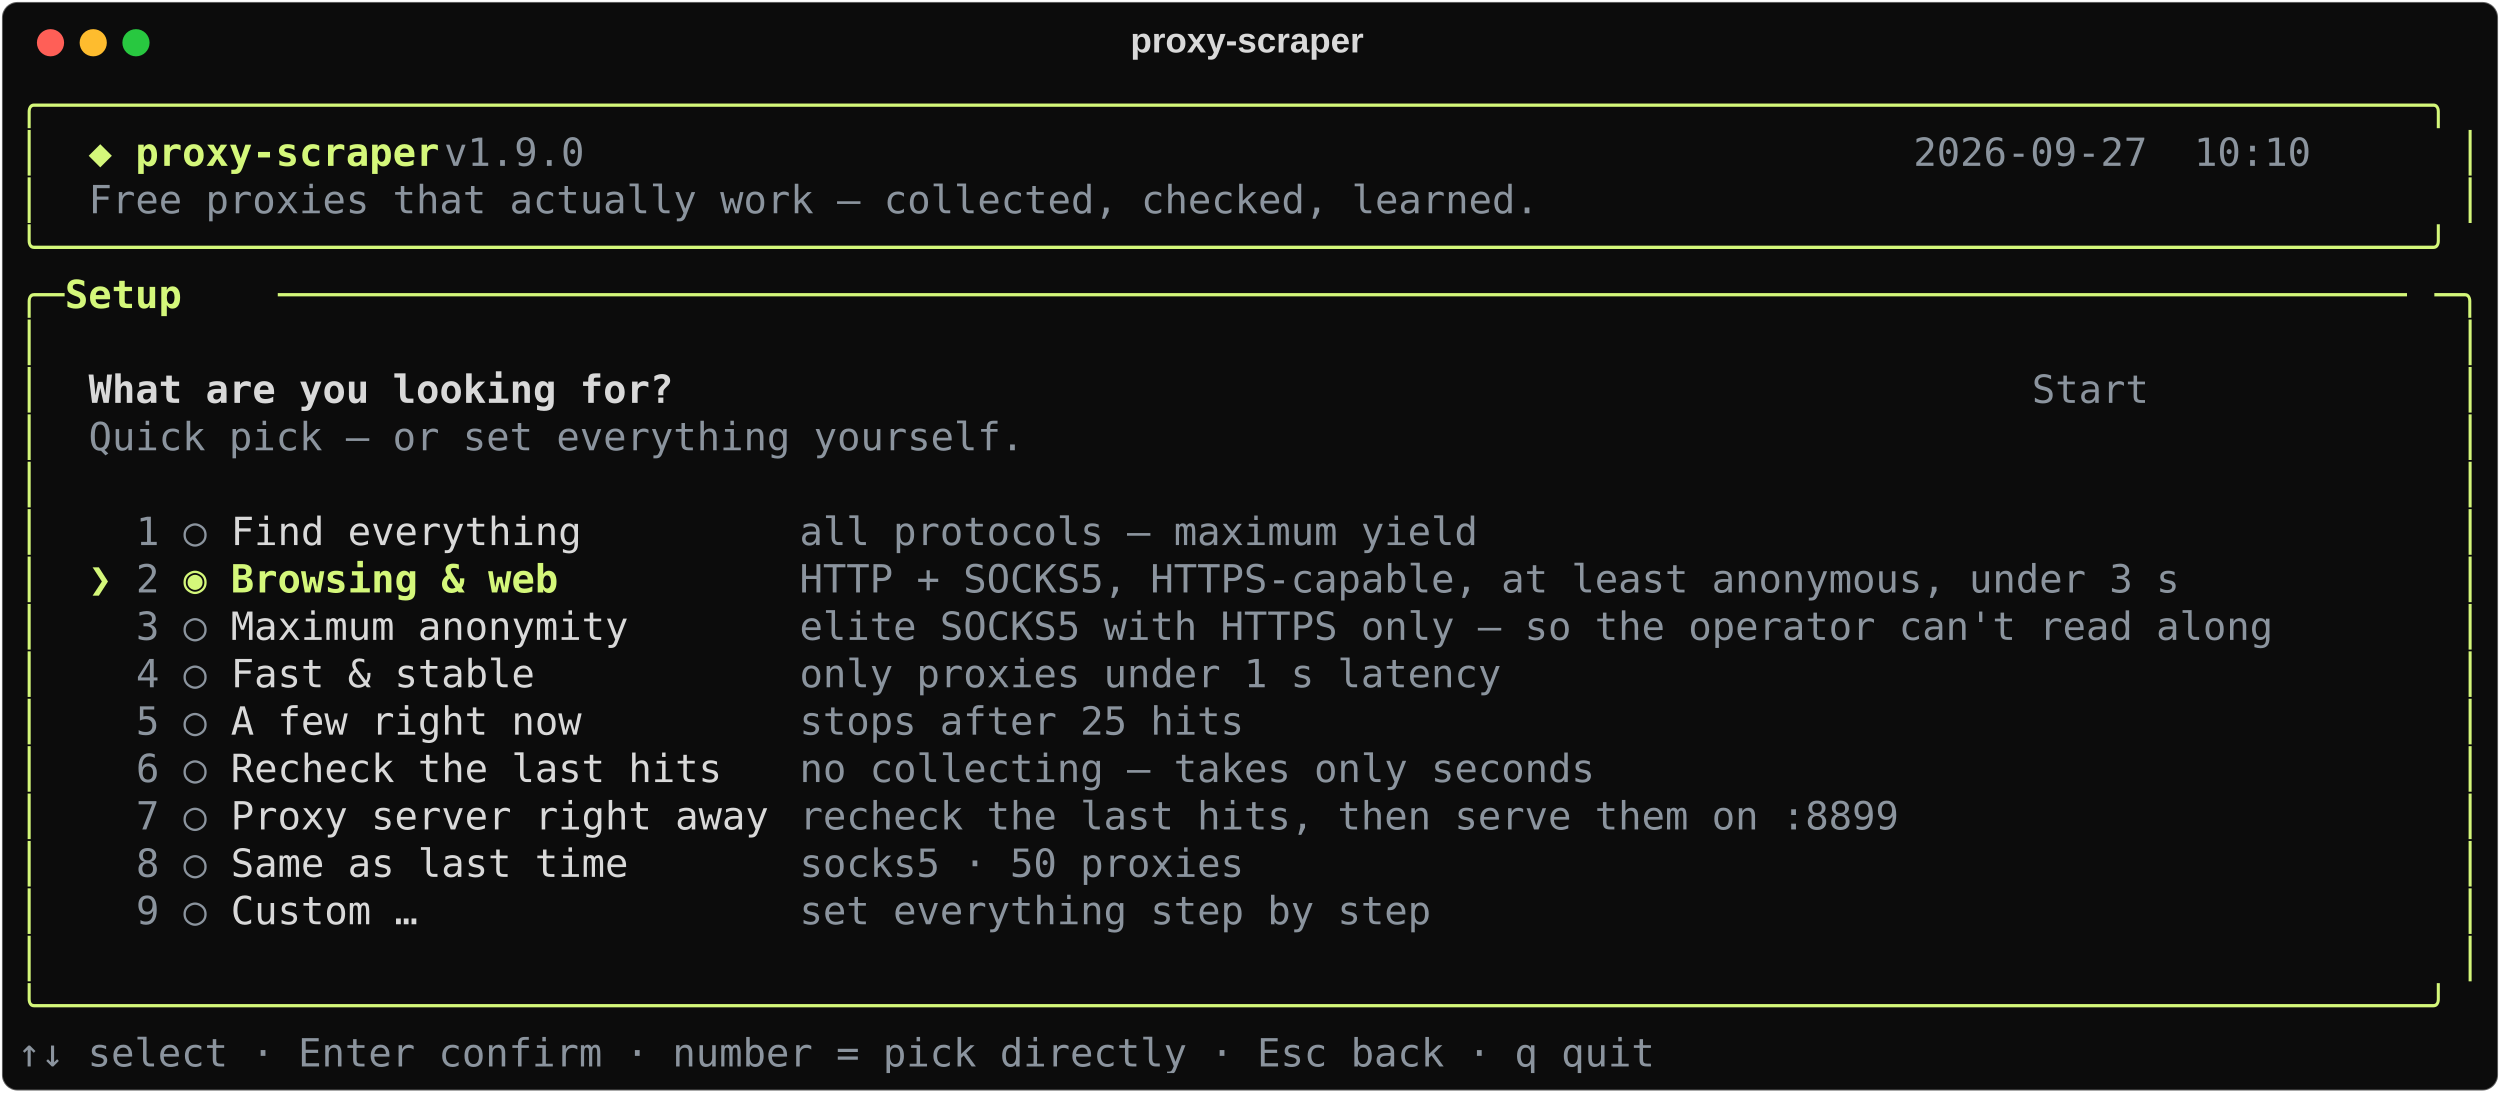
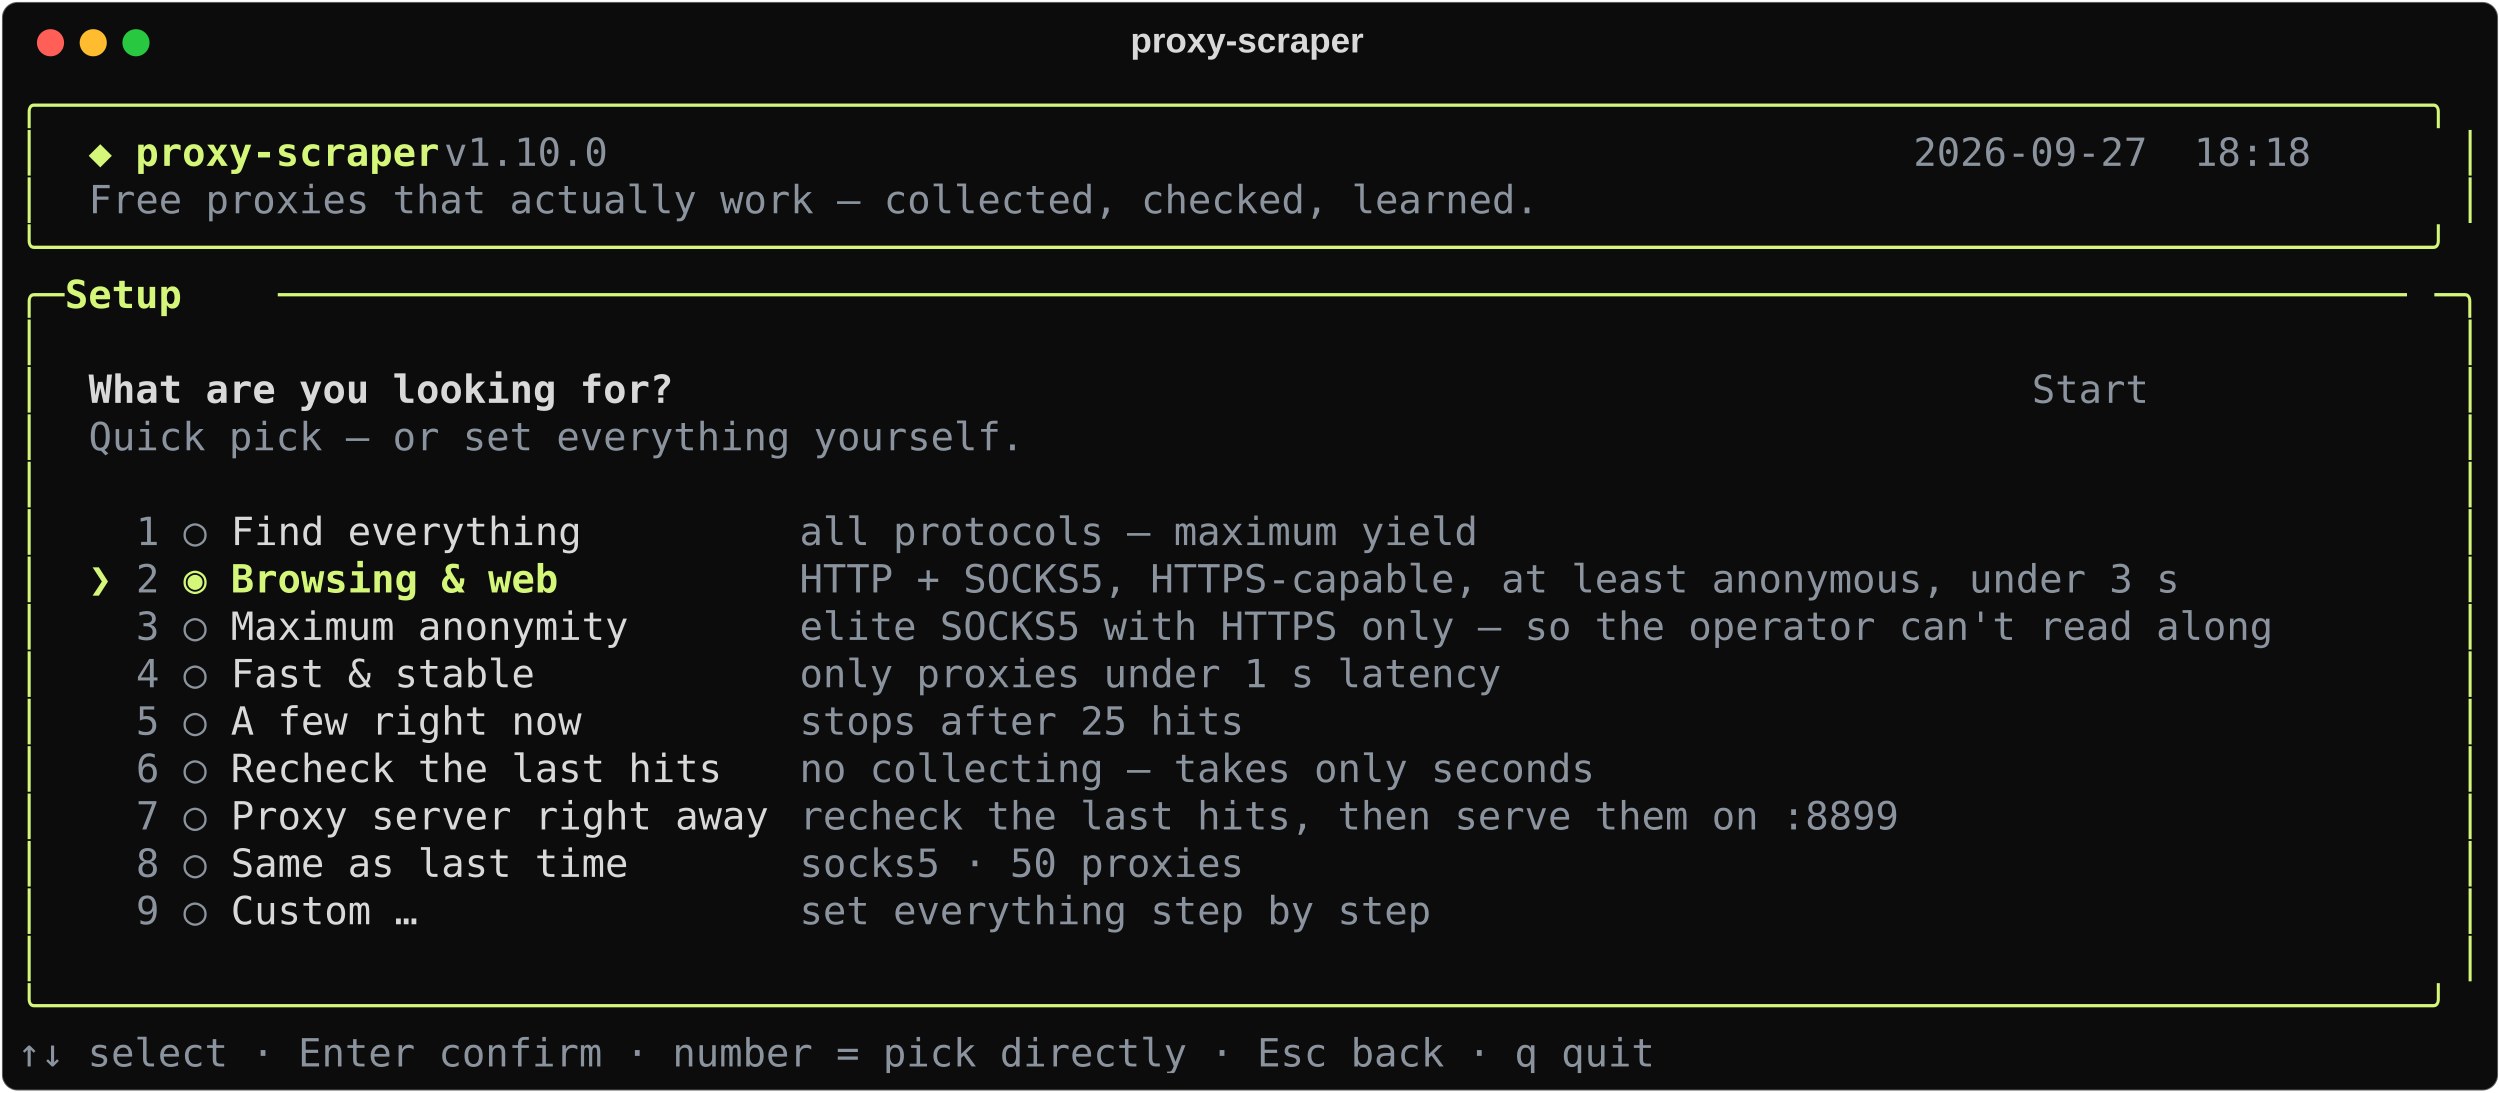
<svg xmlns="http://www.w3.org/2000/svg" class="rich-terminal" viewBox="0 0 1287 562.4">
  <style>

    @font-face {
        font-family: "Fira Code";
        src: local("FiraCode-Regular"),
                url("https://cdnjs.cloudflare.com/ajax/libs/firacode/6.2.0/woff2/FiraCode-Regular.woff2") format("woff2"),
                url("https://cdnjs.cloudflare.com/ajax/libs/firacode/6.2.0/woff/FiraCode-Regular.woff") format("woff");
        font-style: normal;
        font-weight: 400;
    }
    @font-face {
        font-family: "Fira Code";
        src: local("FiraCode-Bold"),
                url("https://cdnjs.cloudflare.com/ajax/libs/firacode/6.2.0/woff2/FiraCode-Bold.woff2") format("woff2"),
                url("https://cdnjs.cloudflare.com/ajax/libs/firacode/6.2.0/woff/FiraCode-Bold.woff") format("woff");
        font-style: bold;
        font-weight: 700;
    }

-     .terminal-2761175112-matrix {
+     .terminal-2343645280-matrix {
        font-family: Fira Code, monospace;
        font-size: 20px;
        line-height: 24.4px;
        font-variant-east-asian: full-width;
    }

-     .terminal-2761175112-title {
+     .terminal-2343645280-title {
        font-size: 18px;
        font-weight: bold;
        font-family: arial;
    }

-     .terminal-2761175112-r1 { fill: #d4f77a }
- .terminal-2761175112-r2 { fill: #d9d9d9 }
- .terminal-2761175112-r3 { fill: #d4f77a;font-weight: bold }
- .terminal-2761175112-r4 { fill: #8b949e }
- .terminal-2761175112-r5 { fill: #d9d9d9;font-weight: bold }
+     .terminal-2343645280-r1 { fill: #d4f77a }
+ .terminal-2343645280-r2 { fill: #d9d9d9 }
+ .terminal-2343645280-r3 { fill: #d4f77a;font-weight: bold }
+ .terminal-2343645280-r4 { fill: #8b949e }
+ .terminal-2343645280-r5 { fill: #d9d9d9;font-weight: bold }
    </style>
  <defs>
-     <clipPath id="terminal-2761175112-clip-terminal">
+     <clipPath id="terminal-2343645280-clip-terminal">
      <rect x="0" y="0" width="1267.8" height="511.4" />
    </clipPath>
-     <clipPath id="terminal-2761175112-line-0">
+     <clipPath id="terminal-2343645280-line-0">
      <rect x="0" y="1.5" width="1268.8" height="24.65" />
    </clipPath>
-     <clipPath id="terminal-2761175112-line-1">
+     <clipPath id="terminal-2343645280-line-1">
      <rect x="0" y="25.9" width="1268.8" height="24.65" />
    </clipPath>
-     <clipPath id="terminal-2761175112-line-2">
+     <clipPath id="terminal-2343645280-line-2">
      <rect x="0" y="50.3" width="1268.8" height="24.65" />
    </clipPath>
-     <clipPath id="terminal-2761175112-line-3">
+     <clipPath id="terminal-2343645280-line-3">
      <rect x="0" y="74.7" width="1268.8" height="24.65" />
    </clipPath>
-     <clipPath id="terminal-2761175112-line-4">
+     <clipPath id="terminal-2343645280-line-4">
      <rect x="0" y="99.1" width="1268.8" height="24.65" />
    </clipPath>
-     <clipPath id="terminal-2761175112-line-5">
+     <clipPath id="terminal-2343645280-line-5">
      <rect x="0" y="123.5" width="1268.8" height="24.65" />
    </clipPath>
-     <clipPath id="terminal-2761175112-line-6">
+     <clipPath id="terminal-2343645280-line-6">
      <rect x="0" y="147.9" width="1268.8" height="24.65" />
    </clipPath>
-     <clipPath id="terminal-2761175112-line-7">
+     <clipPath id="terminal-2343645280-line-7">
      <rect x="0" y="172.3" width="1268.8" height="24.65" />
    </clipPath>
-     <clipPath id="terminal-2761175112-line-8">
+     <clipPath id="terminal-2343645280-line-8">
      <rect x="0" y="196.7" width="1268.8" height="24.65" />
    </clipPath>
-     <clipPath id="terminal-2761175112-line-9">
+     <clipPath id="terminal-2343645280-line-9">
      <rect x="0" y="221.1" width="1268.8" height="24.65" />
    </clipPath>
-     <clipPath id="terminal-2761175112-line-10">
+     <clipPath id="terminal-2343645280-line-10">
      <rect x="0" y="245.5" width="1268.8" height="24.65" />
    </clipPath>
-     <clipPath id="terminal-2761175112-line-11">
+     <clipPath id="terminal-2343645280-line-11">
      <rect x="0" y="269.9" width="1268.8" height="24.65" />
    </clipPath>
-     <clipPath id="terminal-2761175112-line-12">
+     <clipPath id="terminal-2343645280-line-12">
      <rect x="0" y="294.3" width="1268.8" height="24.65" />
    </clipPath>
-     <clipPath id="terminal-2761175112-line-13">
+     <clipPath id="terminal-2343645280-line-13">
      <rect x="0" y="318.7" width="1268.8" height="24.65" />
    </clipPath>
-     <clipPath id="terminal-2761175112-line-14">
+     <clipPath id="terminal-2343645280-line-14">
      <rect x="0" y="343.1" width="1268.8" height="24.65" />
    </clipPath>
-     <clipPath id="terminal-2761175112-line-15">
+     <clipPath id="terminal-2343645280-line-15">
      <rect x="0" y="367.5" width="1268.8" height="24.65" />
    </clipPath>
-     <clipPath id="terminal-2761175112-line-16">
+     <clipPath id="terminal-2343645280-line-16">
      <rect x="0" y="391.9" width="1268.8" height="24.65" />
    </clipPath>
-     <clipPath id="terminal-2761175112-line-17">
+     <clipPath id="terminal-2343645280-line-17">
      <rect x="0" y="416.3" width="1268.8" height="24.65" />
    </clipPath>
-     <clipPath id="terminal-2761175112-line-18">
+     <clipPath id="terminal-2343645280-line-18">
      <rect x="0" y="440.7" width="1268.8" height="24.65" />
    </clipPath>
-     <clipPath id="terminal-2761175112-line-19">
+     <clipPath id="terminal-2343645280-line-19">
      <rect x="0" y="465.1" width="1268.8" height="24.65" />
    </clipPath>
  </defs>
  <rect fill="#0c0c0c" stroke="rgba(255,255,255,0.35)" stroke-width="1" x="1" y="1" width="1285" height="560.4" rx="8" />
-   <text class="terminal-2761175112-title" fill="#d9d9d9" text-anchor="middle" x="642" y="27">proxy-scraper</text>
+   <text class="terminal-2343645280-title" fill="#d9d9d9" text-anchor="middle" x="642" y="27">proxy-scraper</text>
  <g transform="translate(26,22)">
    <circle cx="0" cy="0" r="7" fill="#ff5f57" />
    <circle cx="22" cy="0" r="7" fill="#febc2e" />
    <circle cx="44" cy="0" r="7" fill="#28c840" />
  </g>
-   <g transform="translate(9, 41)" clip-path="url(#terminal-2761175112-clip-terminal)">
-     <g class="terminal-2761175112-matrix">
-       <text class="terminal-2761175112-r1" x="0" y="20" textLength="1268.8" clip-path="url(#terminal-2761175112-line-0)">╭──────────────────────────────────────────────────────────────────────────────────────────────────────╮</text>
-       <text class="terminal-2761175112-r2" x="1268.8" y="20" textLength="12.2" clip-path="url(#terminal-2761175112-line-0)">
- </text>
-       <text class="terminal-2761175112-r1" x="0" y="44.4" textLength="12.2" clip-path="url(#terminal-2761175112-line-1)">│</text>
-       <text class="terminal-2761175112-r3" x="36.6" y="44.4" textLength="183" clip-path="url(#terminal-2761175112-line-1)">◆ proxy-scraper</text>
-       <text class="terminal-2761175112-r4" x="219.6" y="44.4" textLength="97.6" clip-path="url(#terminal-2761175112-line-1)">  v1.9.0</text>
-       <text class="terminal-2761175112-r4" x="976" y="44.4" textLength="256.2" clip-path="url(#terminal-2761175112-line-1)">    2026-09-27  10:10</text>
-       <text class="terminal-2761175112-r1" x="1256.6" y="44.4" textLength="12.2" clip-path="url(#terminal-2761175112-line-1)">│</text>
-       <text class="terminal-2761175112-r2" x="1268.8" y="44.4" textLength="12.2" clip-path="url(#terminal-2761175112-line-1)">
- </text>
-       <text class="terminal-2761175112-r1" x="0" y="68.8" textLength="12.2" clip-path="url(#terminal-2761175112-line-2)">│</text>
-       <text class="terminal-2761175112-r4" x="36.6" y="68.8" textLength="939.4" clip-path="url(#terminal-2761175112-line-2)">Free proxies that actually work – collected, checked, learned.               </text>
-       <text class="terminal-2761175112-r1" x="1256.6" y="68.8" textLength="12.2" clip-path="url(#terminal-2761175112-line-2)">│</text>
-       <text class="terminal-2761175112-r2" x="1268.8" y="68.8" textLength="12.2" clip-path="url(#terminal-2761175112-line-2)">
- </text>
-       <text class="terminal-2761175112-r1" x="0" y="93.2" textLength="1268.8" clip-path="url(#terminal-2761175112-line-3)">╰──────────────────────────────────────────────────────────────────────────────────────────────────────╯</text>
-       <text class="terminal-2761175112-r2" x="1268.8" y="93.2" textLength="12.2" clip-path="url(#terminal-2761175112-line-3)">
- </text>
-       <text class="terminal-2761175112-r1" x="0" y="117.6" textLength="24.4" clip-path="url(#terminal-2761175112-line-4)">╭─</text>
-       <text class="terminal-2761175112-r3" x="24.4" y="117.6" textLength="109.8" clip-path="url(#terminal-2761175112-line-4)">  Setup  </text>
-       <text class="terminal-2761175112-r1" x="134.2" y="117.6" textLength="1110.2" clip-path="url(#terminal-2761175112-line-4)">───────────────────────────────────────────────────────────────────────────────────────────</text>
-       <text class="terminal-2761175112-r1" x="1244.4" y="117.6" textLength="24.4" clip-path="url(#terminal-2761175112-line-4)">─╮</text>
-       <text class="terminal-2761175112-r2" x="1268.8" y="117.6" textLength="12.2" clip-path="url(#terminal-2761175112-line-4)">
- </text>
-       <text class="terminal-2761175112-r1" x="0" y="142" textLength="12.2" clip-path="url(#terminal-2761175112-line-5)">│</text>
-       <text class="terminal-2761175112-r1" x="1256.6" y="142" textLength="12.2" clip-path="url(#terminal-2761175112-line-5)">│</text>
-       <text class="terminal-2761175112-r2" x="1268.8" y="142" textLength="12.2" clip-path="url(#terminal-2761175112-line-5)">
- </text>
-       <text class="terminal-2761175112-r1" x="0" y="166.4" textLength="12.2" clip-path="url(#terminal-2761175112-line-6)">│</text>
-       <text class="terminal-2761175112-r5" x="36.6" y="166.4" textLength="1000.4" clip-path="url(#terminal-2761175112-line-6)">What are you looking for?                                                         </text>
-       <text class="terminal-2761175112-r4" x="1037" y="166.4" textLength="195.2" clip-path="url(#terminal-2761175112-line-6)">           Start</text>
-       <text class="terminal-2761175112-r1" x="1256.6" y="166.4" textLength="12.2" clip-path="url(#terminal-2761175112-line-6)">│</text>
-       <text class="terminal-2761175112-r2" x="1268.8" y="166.4" textLength="12.2" clip-path="url(#terminal-2761175112-line-6)">
- </text>
-       <text class="terminal-2761175112-r1" x="0" y="190.8" textLength="12.2" clip-path="url(#terminal-2761175112-line-7)">│</text>
-       <text class="terminal-2761175112-r4" x="36.6" y="190.8" textLength="488" clip-path="url(#terminal-2761175112-line-7)">Quick pick – or set everything yourself.</text>
-       <text class="terminal-2761175112-r1" x="1256.6" y="190.8" textLength="12.2" clip-path="url(#terminal-2761175112-line-7)">│</text>
-       <text class="terminal-2761175112-r2" x="1268.8" y="190.8" textLength="12.2" clip-path="url(#terminal-2761175112-line-7)">
- </text>
-       <text class="terminal-2761175112-r1" x="0" y="215.2" textLength="12.2" clip-path="url(#terminal-2761175112-line-8)">│</text>
-       <text class="terminal-2761175112-r1" x="1256.6" y="215.2" textLength="12.2" clip-path="url(#terminal-2761175112-line-8)">│</text>
-       <text class="terminal-2761175112-r2" x="1268.8" y="215.2" textLength="12.2" clip-path="url(#terminal-2761175112-line-8)">
- </text>
-       <text class="terminal-2761175112-r1" x="0" y="239.6" textLength="12.2" clip-path="url(#terminal-2761175112-line-9)">│</text>
-       <text class="terminal-2761175112-r4" x="61" y="239.6" textLength="12.2" clip-path="url(#terminal-2761175112-line-9)">1</text>
-       <text class="terminal-2761175112-r4" x="85.4" y="239.6" textLength="12.2" clip-path="url(#terminal-2761175112-line-9)">○</text>
-       <text class="terminal-2761175112-r2" x="109.8" y="239.6" textLength="280.6" clip-path="url(#terminal-2761175112-line-9)">Find everything        </text>
-       <text class="terminal-2761175112-r4" x="402.6" y="239.6" textLength="829.6" clip-path="url(#terminal-2761175112-line-9)">all protocols – maximum yield                                       </text>
-       <text class="terminal-2761175112-r1" x="1256.6" y="239.6" textLength="12.2" clip-path="url(#terminal-2761175112-line-9)">│</text>
-       <text class="terminal-2761175112-r2" x="1268.8" y="239.6" textLength="12.2" clip-path="url(#terminal-2761175112-line-9)">
- </text>
-       <text class="terminal-2761175112-r1" x="0" y="264" textLength="12.2" clip-path="url(#terminal-2761175112-line-10)">│</text>
-       <text class="terminal-2761175112-r3" x="36.6" y="264" textLength="12.2" clip-path="url(#terminal-2761175112-line-10)">❯</text>
-       <text class="terminal-2761175112-r4" x="61" y="264" textLength="12.2" clip-path="url(#terminal-2761175112-line-10)">2</text>
-       <text class="terminal-2761175112-r3" x="85.4" y="264" textLength="12.2" clip-path="url(#terminal-2761175112-line-10)">◉</text>
-       <text class="terminal-2761175112-r3" x="109.8" y="264" textLength="280.6" clip-path="url(#terminal-2761175112-line-10)">Browsing &amp; web         </text>
-       <text class="terminal-2761175112-r4" x="402.6" y="264" textLength="829.6" clip-path="url(#terminal-2761175112-line-10)">HTTP + SOCKS5, HTTPS-capable, at least anonymous, under 3 s         </text>
-       <text class="terminal-2761175112-r1" x="1256.6" y="264" textLength="12.2" clip-path="url(#terminal-2761175112-line-10)">│</text>
-       <text class="terminal-2761175112-r2" x="1268.8" y="264" textLength="12.2" clip-path="url(#terminal-2761175112-line-10)">
- </text>
-       <text class="terminal-2761175112-r1" x="0" y="288.4" textLength="12.2" clip-path="url(#terminal-2761175112-line-11)">│</text>
-       <text class="terminal-2761175112-r4" x="61" y="288.4" textLength="12.2" clip-path="url(#terminal-2761175112-line-11)">3</text>
-       <text class="terminal-2761175112-r4" x="85.4" y="288.4" textLength="12.2" clip-path="url(#terminal-2761175112-line-11)">○</text>
-       <text class="terminal-2761175112-r2" x="109.8" y="288.4" textLength="280.6" clip-path="url(#terminal-2761175112-line-11)">Maximum anonymity      </text>
-       <text class="terminal-2761175112-r4" x="402.6" y="288.4" textLength="829.6" clip-path="url(#terminal-2761175112-line-11)">elite SOCKS5 with HTTPS only – so the operator can't read along     </text>
-       <text class="terminal-2761175112-r1" x="1256.6" y="288.4" textLength="12.2" clip-path="url(#terminal-2761175112-line-11)">│</text>
-       <text class="terminal-2761175112-r2" x="1268.8" y="288.4" textLength="12.2" clip-path="url(#terminal-2761175112-line-11)">
- </text>
-       <text class="terminal-2761175112-r1" x="0" y="312.8" textLength="12.2" clip-path="url(#terminal-2761175112-line-12)">│</text>
-       <text class="terminal-2761175112-r4" x="61" y="312.8" textLength="12.2" clip-path="url(#terminal-2761175112-line-12)">4</text>
-       <text class="terminal-2761175112-r4" x="85.4" y="312.8" textLength="12.2" clip-path="url(#terminal-2761175112-line-12)">○</text>
-       <text class="terminal-2761175112-r2" x="109.8" y="312.8" textLength="280.6" clip-path="url(#terminal-2761175112-line-12)">Fast &amp; stable          </text>
-       <text class="terminal-2761175112-r4" x="402.6" y="312.8" textLength="829.6" clip-path="url(#terminal-2761175112-line-12)">only proxies under 1 s latency                                      </text>
-       <text class="terminal-2761175112-r1" x="1256.6" y="312.8" textLength="12.2" clip-path="url(#terminal-2761175112-line-12)">│</text>
-       <text class="terminal-2761175112-r2" x="1268.8" y="312.8" textLength="12.2" clip-path="url(#terminal-2761175112-line-12)">
- </text>
-       <text class="terminal-2761175112-r1" x="0" y="337.2" textLength="12.2" clip-path="url(#terminal-2761175112-line-13)">│</text>
-       <text class="terminal-2761175112-r4" x="61" y="337.2" textLength="12.2" clip-path="url(#terminal-2761175112-line-13)">5</text>
-       <text class="terminal-2761175112-r4" x="85.4" y="337.2" textLength="12.2" clip-path="url(#terminal-2761175112-line-13)">○</text>
-       <text class="terminal-2761175112-r2" x="109.8" y="337.2" textLength="280.6" clip-path="url(#terminal-2761175112-line-13)">A few right now        </text>
-       <text class="terminal-2761175112-r4" x="402.6" y="337.2" textLength="829.6" clip-path="url(#terminal-2761175112-line-13)">stops after 25 hits                                                 </text>
-       <text class="terminal-2761175112-r1" x="1256.6" y="337.2" textLength="12.2" clip-path="url(#terminal-2761175112-line-13)">│</text>
-       <text class="terminal-2761175112-r2" x="1268.8" y="337.2" textLength="12.2" clip-path="url(#terminal-2761175112-line-13)">
- </text>
-       <text class="terminal-2761175112-r1" x="0" y="361.6" textLength="12.2" clip-path="url(#terminal-2761175112-line-14)">│</text>
-       <text class="terminal-2761175112-r4" x="61" y="361.6" textLength="12.2" clip-path="url(#terminal-2761175112-line-14)">6</text>
-       <text class="terminal-2761175112-r4" x="85.4" y="361.6" textLength="12.2" clip-path="url(#terminal-2761175112-line-14)">○</text>
-       <text class="terminal-2761175112-r2" x="109.8" y="361.6" textLength="280.6" clip-path="url(#terminal-2761175112-line-14)">Recheck the last hits  </text>
-       <text class="terminal-2761175112-r4" x="402.6" y="361.6" textLength="829.6" clip-path="url(#terminal-2761175112-line-14)">no collecting – takes only seconds                                  </text>
-       <text class="terminal-2761175112-r1" x="1256.6" y="361.6" textLength="12.2" clip-path="url(#terminal-2761175112-line-14)">│</text>
-       <text class="terminal-2761175112-r2" x="1268.8" y="361.6" textLength="12.2" clip-path="url(#terminal-2761175112-line-14)">
- </text>
-       <text class="terminal-2761175112-r1" x="0" y="386" textLength="12.2" clip-path="url(#terminal-2761175112-line-15)">│</text>
-       <text class="terminal-2761175112-r4" x="61" y="386" textLength="12.2" clip-path="url(#terminal-2761175112-line-15)">7</text>
-       <text class="terminal-2761175112-r4" x="85.4" y="386" textLength="12.2" clip-path="url(#terminal-2761175112-line-15)">○</text>
-       <text class="terminal-2761175112-r2" x="109.8" y="386" textLength="280.6" clip-path="url(#terminal-2761175112-line-15)">Proxy server right away</text>
-       <text class="terminal-2761175112-r4" x="402.6" y="386" textLength="829.6" clip-path="url(#terminal-2761175112-line-15)">recheck the last hits, then serve them on :8899                     </text>
-       <text class="terminal-2761175112-r1" x="1256.6" y="386" textLength="12.2" clip-path="url(#terminal-2761175112-line-15)">│</text>
-       <text class="terminal-2761175112-r2" x="1268.8" y="386" textLength="12.2" clip-path="url(#terminal-2761175112-line-15)">
- </text>
-       <text class="terminal-2761175112-r1" x="0" y="410.4" textLength="12.2" clip-path="url(#terminal-2761175112-line-16)">│</text>
-       <text class="terminal-2761175112-r4" x="61" y="410.4" textLength="12.2" clip-path="url(#terminal-2761175112-line-16)">8</text>
-       <text class="terminal-2761175112-r4" x="85.4" y="410.4" textLength="12.2" clip-path="url(#terminal-2761175112-line-16)">○</text>
-       <text class="terminal-2761175112-r2" x="109.8" y="410.4" textLength="280.6" clip-path="url(#terminal-2761175112-line-16)">Same as last time      </text>
-       <text class="terminal-2761175112-r4" x="402.6" y="410.4" textLength="829.6" clip-path="url(#terminal-2761175112-line-16)">socks5 · 50 proxies                                                 </text>
-       <text class="terminal-2761175112-r1" x="1256.6" y="410.4" textLength="12.2" clip-path="url(#terminal-2761175112-line-16)">│</text>
-       <text class="terminal-2761175112-r2" x="1268.8" y="410.4" textLength="12.2" clip-path="url(#terminal-2761175112-line-16)">
- </text>
-       <text class="terminal-2761175112-r1" x="0" y="434.8" textLength="12.2" clip-path="url(#terminal-2761175112-line-17)">│</text>
-       <text class="terminal-2761175112-r4" x="61" y="434.8" textLength="12.2" clip-path="url(#terminal-2761175112-line-17)">9</text>
-       <text class="terminal-2761175112-r4" x="85.4" y="434.8" textLength="12.2" clip-path="url(#terminal-2761175112-line-17)">○</text>
-       <text class="terminal-2761175112-r2" x="109.8" y="434.8" textLength="280.6" clip-path="url(#terminal-2761175112-line-17)">Custom …               </text>
-       <text class="terminal-2761175112-r4" x="402.6" y="434.8" textLength="829.6" clip-path="url(#terminal-2761175112-line-17)">set everything step by step                                         </text>
-       <text class="terminal-2761175112-r1" x="1256.6" y="434.8" textLength="12.2" clip-path="url(#terminal-2761175112-line-17)">│</text>
-       <text class="terminal-2761175112-r2" x="1268.8" y="434.8" textLength="12.2" clip-path="url(#terminal-2761175112-line-17)">
- </text>
-       <text class="terminal-2761175112-r1" x="0" y="459.2" textLength="12.2" clip-path="url(#terminal-2761175112-line-18)">│</text>
-       <text class="terminal-2761175112-r1" x="1256.6" y="459.2" textLength="12.2" clip-path="url(#terminal-2761175112-line-18)">│</text>
-       <text class="terminal-2761175112-r2" x="1268.8" y="459.2" textLength="12.2" clip-path="url(#terminal-2761175112-line-18)">
- </text>
-       <text class="terminal-2761175112-r1" x="0" y="483.6" textLength="1268.8" clip-path="url(#terminal-2761175112-line-19)">╰──────────────────────────────────────────────────────────────────────────────────────────────────────╯</text>
-       <text class="terminal-2761175112-r2" x="1268.8" y="483.6" textLength="12.2" clip-path="url(#terminal-2761175112-line-19)">
- </text>
-       <text class="terminal-2761175112-r4" x="0" y="508" textLength="878.4" clip-path="url(#terminal-2761175112-line-20)">  ↑↓ select · Enter confirm · number = pick directly · Esc back · q quit</text>
-       <text class="terminal-2761175112-r2" x="1268.8" y="508" textLength="12.2" clip-path="url(#terminal-2761175112-line-20)">
+   <g transform="translate(9, 41)" clip-path="url(#terminal-2343645280-clip-terminal)">
+     <g class="terminal-2343645280-matrix">
+       <text class="terminal-2343645280-r1" x="0" y="20" textLength="1268.8" clip-path="url(#terminal-2343645280-line-0)">╭──────────────────────────────────────────────────────────────────────────────────────────────────────╮</text>
+       <text class="terminal-2343645280-r2" x="1268.8" y="20" textLength="12.2" clip-path="url(#terminal-2343645280-line-0)">
+ </text>
+       <text class="terminal-2343645280-r1" x="0" y="44.4" textLength="12.2" clip-path="url(#terminal-2343645280-line-1)">│</text>
+       <text class="terminal-2343645280-r3" x="36.6" y="44.4" textLength="183" clip-path="url(#terminal-2343645280-line-1)">◆ proxy-scraper</text>
+       <text class="terminal-2343645280-r4" x="219.6" y="44.4" textLength="109.8" clip-path="url(#terminal-2343645280-line-1)">  v1.10.0</text>
+       <text class="terminal-2343645280-r4" x="976" y="44.4" textLength="256.2" clip-path="url(#terminal-2343645280-line-1)">    2026-09-27  18:18</text>
+       <text class="terminal-2343645280-r1" x="1256.6" y="44.4" textLength="12.2" clip-path="url(#terminal-2343645280-line-1)">│</text>
+       <text class="terminal-2343645280-r2" x="1268.8" y="44.4" textLength="12.2" clip-path="url(#terminal-2343645280-line-1)">
+ </text>
+       <text class="terminal-2343645280-r1" x="0" y="68.8" textLength="12.2" clip-path="url(#terminal-2343645280-line-2)">│</text>
+       <text class="terminal-2343645280-r4" x="36.6" y="68.8" textLength="939.4" clip-path="url(#terminal-2343645280-line-2)">Free proxies that actually work – collected, checked, learned.               </text>
+       <text class="terminal-2343645280-r1" x="1256.6" y="68.8" textLength="12.2" clip-path="url(#terminal-2343645280-line-2)">│</text>
+       <text class="terminal-2343645280-r2" x="1268.8" y="68.8" textLength="12.2" clip-path="url(#terminal-2343645280-line-2)">
+ </text>
+       <text class="terminal-2343645280-r1" x="0" y="93.2" textLength="1268.8" clip-path="url(#terminal-2343645280-line-3)">╰──────────────────────────────────────────────────────────────────────────────────────────────────────╯</text>
+       <text class="terminal-2343645280-r2" x="1268.8" y="93.2" textLength="12.2" clip-path="url(#terminal-2343645280-line-3)">
+ </text>
+       <text class="terminal-2343645280-r1" x="0" y="117.6" textLength="24.4" clip-path="url(#terminal-2343645280-line-4)">╭─</text>
+       <text class="terminal-2343645280-r3" x="24.4" y="117.6" textLength="109.8" clip-path="url(#terminal-2343645280-line-4)">  Setup  </text>
+       <text class="terminal-2343645280-r1" x="134.2" y="117.6" textLength="1110.2" clip-path="url(#terminal-2343645280-line-4)">───────────────────────────────────────────────────────────────────────────────────────────</text>
+       <text class="terminal-2343645280-r1" x="1244.4" y="117.6" textLength="24.4" clip-path="url(#terminal-2343645280-line-4)">─╮</text>
+       <text class="terminal-2343645280-r2" x="1268.8" y="117.6" textLength="12.2" clip-path="url(#terminal-2343645280-line-4)">
+ </text>
+       <text class="terminal-2343645280-r1" x="0" y="142" textLength="12.2" clip-path="url(#terminal-2343645280-line-5)">│</text>
+       <text class="terminal-2343645280-r1" x="1256.6" y="142" textLength="12.2" clip-path="url(#terminal-2343645280-line-5)">│</text>
+       <text class="terminal-2343645280-r2" x="1268.8" y="142" textLength="12.2" clip-path="url(#terminal-2343645280-line-5)">
+ </text>
+       <text class="terminal-2343645280-r1" x="0" y="166.4" textLength="12.2" clip-path="url(#terminal-2343645280-line-6)">│</text>
+       <text class="terminal-2343645280-r5" x="36.6" y="166.4" textLength="1000.4" clip-path="url(#terminal-2343645280-line-6)">What are you looking for?                                                         </text>
+       <text class="terminal-2343645280-r4" x="1037" y="166.4" textLength="195.2" clip-path="url(#terminal-2343645280-line-6)">           Start</text>
+       <text class="terminal-2343645280-r1" x="1256.6" y="166.4" textLength="12.2" clip-path="url(#terminal-2343645280-line-6)">│</text>
+       <text class="terminal-2343645280-r2" x="1268.8" y="166.4" textLength="12.2" clip-path="url(#terminal-2343645280-line-6)">
+ </text>
+       <text class="terminal-2343645280-r1" x="0" y="190.8" textLength="12.2" clip-path="url(#terminal-2343645280-line-7)">│</text>
+       <text class="terminal-2343645280-r4" x="36.6" y="190.8" textLength="488" clip-path="url(#terminal-2343645280-line-7)">Quick pick – or set everything yourself.</text>
+       <text class="terminal-2343645280-r1" x="1256.6" y="190.8" textLength="12.2" clip-path="url(#terminal-2343645280-line-7)">│</text>
+       <text class="terminal-2343645280-r2" x="1268.8" y="190.8" textLength="12.2" clip-path="url(#terminal-2343645280-line-7)">
+ </text>
+       <text class="terminal-2343645280-r1" x="0" y="215.2" textLength="12.2" clip-path="url(#terminal-2343645280-line-8)">│</text>
+       <text class="terminal-2343645280-r1" x="1256.6" y="215.2" textLength="12.2" clip-path="url(#terminal-2343645280-line-8)">│</text>
+       <text class="terminal-2343645280-r2" x="1268.8" y="215.2" textLength="12.2" clip-path="url(#terminal-2343645280-line-8)">
+ </text>
+       <text class="terminal-2343645280-r1" x="0" y="239.6" textLength="12.2" clip-path="url(#terminal-2343645280-line-9)">│</text>
+       <text class="terminal-2343645280-r4" x="61" y="239.6" textLength="12.2" clip-path="url(#terminal-2343645280-line-9)">1</text>
+       <text class="terminal-2343645280-r4" x="85.4" y="239.6" textLength="12.2" clip-path="url(#terminal-2343645280-line-9)">○</text>
+       <text class="terminal-2343645280-r2" x="109.8" y="239.6" textLength="280.6" clip-path="url(#terminal-2343645280-line-9)">Find everything        </text>
+       <text class="terminal-2343645280-r4" x="402.6" y="239.6" textLength="829.6" clip-path="url(#terminal-2343645280-line-9)">all protocols – maximum yield                                       </text>
+       <text class="terminal-2343645280-r1" x="1256.6" y="239.6" textLength="12.2" clip-path="url(#terminal-2343645280-line-9)">│</text>
+       <text class="terminal-2343645280-r2" x="1268.8" y="239.6" textLength="12.2" clip-path="url(#terminal-2343645280-line-9)">
+ </text>
+       <text class="terminal-2343645280-r1" x="0" y="264" textLength="12.2" clip-path="url(#terminal-2343645280-line-10)">│</text>
+       <text class="terminal-2343645280-r3" x="36.6" y="264" textLength="12.2" clip-path="url(#terminal-2343645280-line-10)">❯</text>
+       <text class="terminal-2343645280-r4" x="61" y="264" textLength="12.2" clip-path="url(#terminal-2343645280-line-10)">2</text>
+       <text class="terminal-2343645280-r3" x="85.4" y="264" textLength="12.2" clip-path="url(#terminal-2343645280-line-10)">◉</text>
+       <text class="terminal-2343645280-r3" x="109.8" y="264" textLength="280.6" clip-path="url(#terminal-2343645280-line-10)">Browsing &amp; web         </text>
+       <text class="terminal-2343645280-r4" x="402.6" y="264" textLength="829.6" clip-path="url(#terminal-2343645280-line-10)">HTTP + SOCKS5, HTTPS-capable, at least anonymous, under 3 s         </text>
+       <text class="terminal-2343645280-r1" x="1256.6" y="264" textLength="12.2" clip-path="url(#terminal-2343645280-line-10)">│</text>
+       <text class="terminal-2343645280-r2" x="1268.8" y="264" textLength="12.2" clip-path="url(#terminal-2343645280-line-10)">
+ </text>
+       <text class="terminal-2343645280-r1" x="0" y="288.4" textLength="12.2" clip-path="url(#terminal-2343645280-line-11)">│</text>
+       <text class="terminal-2343645280-r4" x="61" y="288.4" textLength="12.2" clip-path="url(#terminal-2343645280-line-11)">3</text>
+       <text class="terminal-2343645280-r4" x="85.4" y="288.4" textLength="12.2" clip-path="url(#terminal-2343645280-line-11)">○</text>
+       <text class="terminal-2343645280-r2" x="109.8" y="288.4" textLength="280.6" clip-path="url(#terminal-2343645280-line-11)">Maximum anonymity      </text>
+       <text class="terminal-2343645280-r4" x="402.6" y="288.4" textLength="829.6" clip-path="url(#terminal-2343645280-line-11)">elite SOCKS5 with HTTPS only – so the operator can't read along     </text>
+       <text class="terminal-2343645280-r1" x="1256.6" y="288.4" textLength="12.2" clip-path="url(#terminal-2343645280-line-11)">│</text>
+       <text class="terminal-2343645280-r2" x="1268.8" y="288.4" textLength="12.2" clip-path="url(#terminal-2343645280-line-11)">
+ </text>
+       <text class="terminal-2343645280-r1" x="0" y="312.8" textLength="12.2" clip-path="url(#terminal-2343645280-line-12)">│</text>
+       <text class="terminal-2343645280-r4" x="61" y="312.8" textLength="12.2" clip-path="url(#terminal-2343645280-line-12)">4</text>
+       <text class="terminal-2343645280-r4" x="85.4" y="312.8" textLength="12.2" clip-path="url(#terminal-2343645280-line-12)">○</text>
+       <text class="terminal-2343645280-r2" x="109.8" y="312.8" textLength="280.6" clip-path="url(#terminal-2343645280-line-12)">Fast &amp; stable          </text>
+       <text class="terminal-2343645280-r4" x="402.6" y="312.8" textLength="829.6" clip-path="url(#terminal-2343645280-line-12)">only proxies under 1 s latency                                      </text>
+       <text class="terminal-2343645280-r1" x="1256.6" y="312.8" textLength="12.2" clip-path="url(#terminal-2343645280-line-12)">│</text>
+       <text class="terminal-2343645280-r2" x="1268.8" y="312.8" textLength="12.2" clip-path="url(#terminal-2343645280-line-12)">
+ </text>
+       <text class="terminal-2343645280-r1" x="0" y="337.2" textLength="12.2" clip-path="url(#terminal-2343645280-line-13)">│</text>
+       <text class="terminal-2343645280-r4" x="61" y="337.2" textLength="12.2" clip-path="url(#terminal-2343645280-line-13)">5</text>
+       <text class="terminal-2343645280-r4" x="85.4" y="337.2" textLength="12.2" clip-path="url(#terminal-2343645280-line-13)">○</text>
+       <text class="terminal-2343645280-r2" x="109.8" y="337.2" textLength="280.6" clip-path="url(#terminal-2343645280-line-13)">A few right now        </text>
+       <text class="terminal-2343645280-r4" x="402.6" y="337.2" textLength="829.6" clip-path="url(#terminal-2343645280-line-13)">stops after 25 hits                                                 </text>
+       <text class="terminal-2343645280-r1" x="1256.6" y="337.2" textLength="12.2" clip-path="url(#terminal-2343645280-line-13)">│</text>
+       <text class="terminal-2343645280-r2" x="1268.8" y="337.2" textLength="12.2" clip-path="url(#terminal-2343645280-line-13)">
+ </text>
+       <text class="terminal-2343645280-r1" x="0" y="361.6" textLength="12.2" clip-path="url(#terminal-2343645280-line-14)">│</text>
+       <text class="terminal-2343645280-r4" x="61" y="361.6" textLength="12.2" clip-path="url(#terminal-2343645280-line-14)">6</text>
+       <text class="terminal-2343645280-r4" x="85.4" y="361.6" textLength="12.2" clip-path="url(#terminal-2343645280-line-14)">○</text>
+       <text class="terminal-2343645280-r2" x="109.8" y="361.6" textLength="280.6" clip-path="url(#terminal-2343645280-line-14)">Recheck the last hits  </text>
+       <text class="terminal-2343645280-r4" x="402.6" y="361.6" textLength="829.6" clip-path="url(#terminal-2343645280-line-14)">no collecting – takes only seconds                                  </text>
+       <text class="terminal-2343645280-r1" x="1256.6" y="361.6" textLength="12.2" clip-path="url(#terminal-2343645280-line-14)">│</text>
+       <text class="terminal-2343645280-r2" x="1268.8" y="361.6" textLength="12.2" clip-path="url(#terminal-2343645280-line-14)">
+ </text>
+       <text class="terminal-2343645280-r1" x="0" y="386" textLength="12.2" clip-path="url(#terminal-2343645280-line-15)">│</text>
+       <text class="terminal-2343645280-r4" x="61" y="386" textLength="12.2" clip-path="url(#terminal-2343645280-line-15)">7</text>
+       <text class="terminal-2343645280-r4" x="85.4" y="386" textLength="12.2" clip-path="url(#terminal-2343645280-line-15)">○</text>
+       <text class="terminal-2343645280-r2" x="109.8" y="386" textLength="280.6" clip-path="url(#terminal-2343645280-line-15)">Proxy server right away</text>
+       <text class="terminal-2343645280-r4" x="402.6" y="386" textLength="829.6" clip-path="url(#terminal-2343645280-line-15)">recheck the last hits, then serve them on :8899                     </text>
+       <text class="terminal-2343645280-r1" x="1256.6" y="386" textLength="12.2" clip-path="url(#terminal-2343645280-line-15)">│</text>
+       <text class="terminal-2343645280-r2" x="1268.8" y="386" textLength="12.2" clip-path="url(#terminal-2343645280-line-15)">
+ </text>
+       <text class="terminal-2343645280-r1" x="0" y="410.4" textLength="12.2" clip-path="url(#terminal-2343645280-line-16)">│</text>
+       <text class="terminal-2343645280-r4" x="61" y="410.4" textLength="12.2" clip-path="url(#terminal-2343645280-line-16)">8</text>
+       <text class="terminal-2343645280-r4" x="85.4" y="410.4" textLength="12.2" clip-path="url(#terminal-2343645280-line-16)">○</text>
+       <text class="terminal-2343645280-r2" x="109.8" y="410.4" textLength="280.6" clip-path="url(#terminal-2343645280-line-16)">Same as last time      </text>
+       <text class="terminal-2343645280-r4" x="402.6" y="410.4" textLength="829.6" clip-path="url(#terminal-2343645280-line-16)">socks5 · 50 proxies                                                 </text>
+       <text class="terminal-2343645280-r1" x="1256.6" y="410.4" textLength="12.2" clip-path="url(#terminal-2343645280-line-16)">│</text>
+       <text class="terminal-2343645280-r2" x="1268.8" y="410.4" textLength="12.2" clip-path="url(#terminal-2343645280-line-16)">
+ </text>
+       <text class="terminal-2343645280-r1" x="0" y="434.8" textLength="12.2" clip-path="url(#terminal-2343645280-line-17)">│</text>
+       <text class="terminal-2343645280-r4" x="61" y="434.8" textLength="12.2" clip-path="url(#terminal-2343645280-line-17)">9</text>
+       <text class="terminal-2343645280-r4" x="85.4" y="434.8" textLength="12.2" clip-path="url(#terminal-2343645280-line-17)">○</text>
+       <text class="terminal-2343645280-r2" x="109.8" y="434.8" textLength="280.6" clip-path="url(#terminal-2343645280-line-17)">Custom …               </text>
+       <text class="terminal-2343645280-r4" x="402.6" y="434.8" textLength="829.6" clip-path="url(#terminal-2343645280-line-17)">set everything step by step                                         </text>
+       <text class="terminal-2343645280-r1" x="1256.6" y="434.8" textLength="12.2" clip-path="url(#terminal-2343645280-line-17)">│</text>
+       <text class="terminal-2343645280-r2" x="1268.8" y="434.8" textLength="12.2" clip-path="url(#terminal-2343645280-line-17)">
+ </text>
+       <text class="terminal-2343645280-r1" x="0" y="459.2" textLength="12.2" clip-path="url(#terminal-2343645280-line-18)">│</text>
+       <text class="terminal-2343645280-r1" x="1256.6" y="459.2" textLength="12.2" clip-path="url(#terminal-2343645280-line-18)">│</text>
+       <text class="terminal-2343645280-r2" x="1268.8" y="459.2" textLength="12.2" clip-path="url(#terminal-2343645280-line-18)">
+ </text>
+       <text class="terminal-2343645280-r1" x="0" y="483.6" textLength="1268.8" clip-path="url(#terminal-2343645280-line-19)">╰──────────────────────────────────────────────────────────────────────────────────────────────────────╯</text>
+       <text class="terminal-2343645280-r2" x="1268.8" y="483.6" textLength="12.2" clip-path="url(#terminal-2343645280-line-19)">
+ </text>
+       <text class="terminal-2343645280-r4" x="0" y="508" textLength="878.4" clip-path="url(#terminal-2343645280-line-20)">  ↑↓ select · Enter confirm · number = pick directly · Esc back · q quit</text>
+       <text class="terminal-2343645280-r2" x="1268.8" y="508" textLength="12.2" clip-path="url(#terminal-2343645280-line-20)">
</text>
    </g>
  </g>
</svg>
